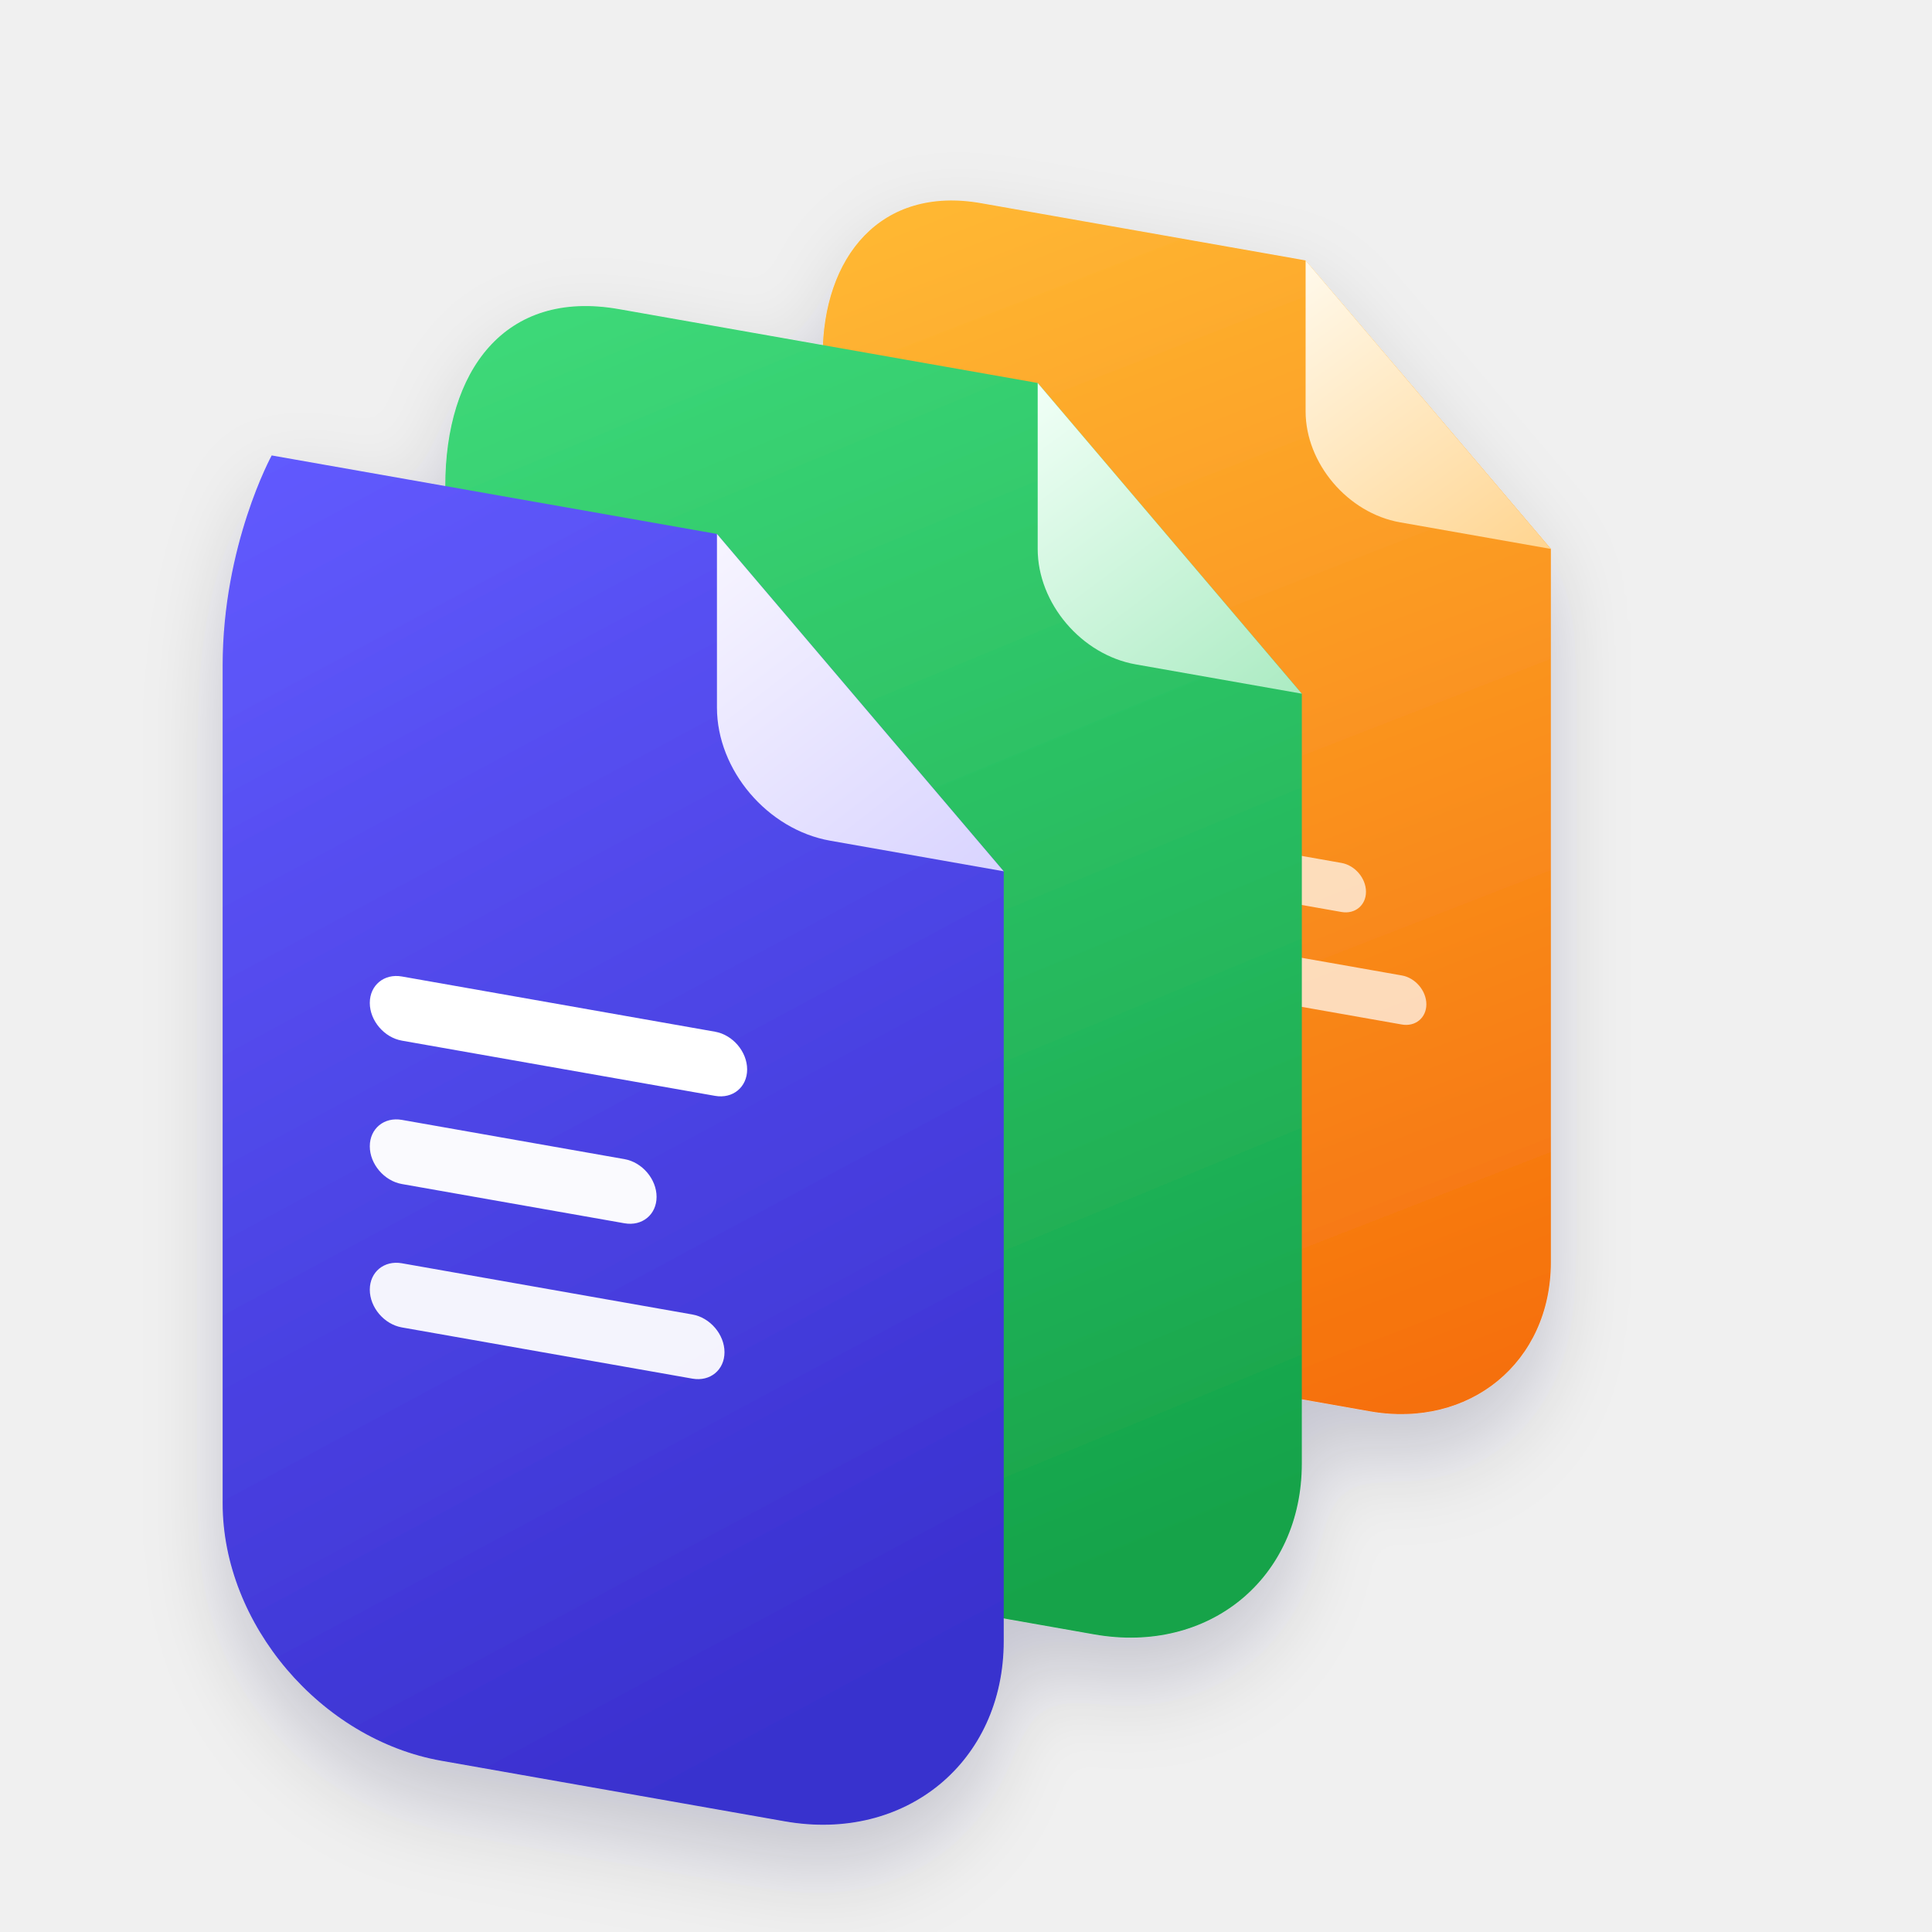
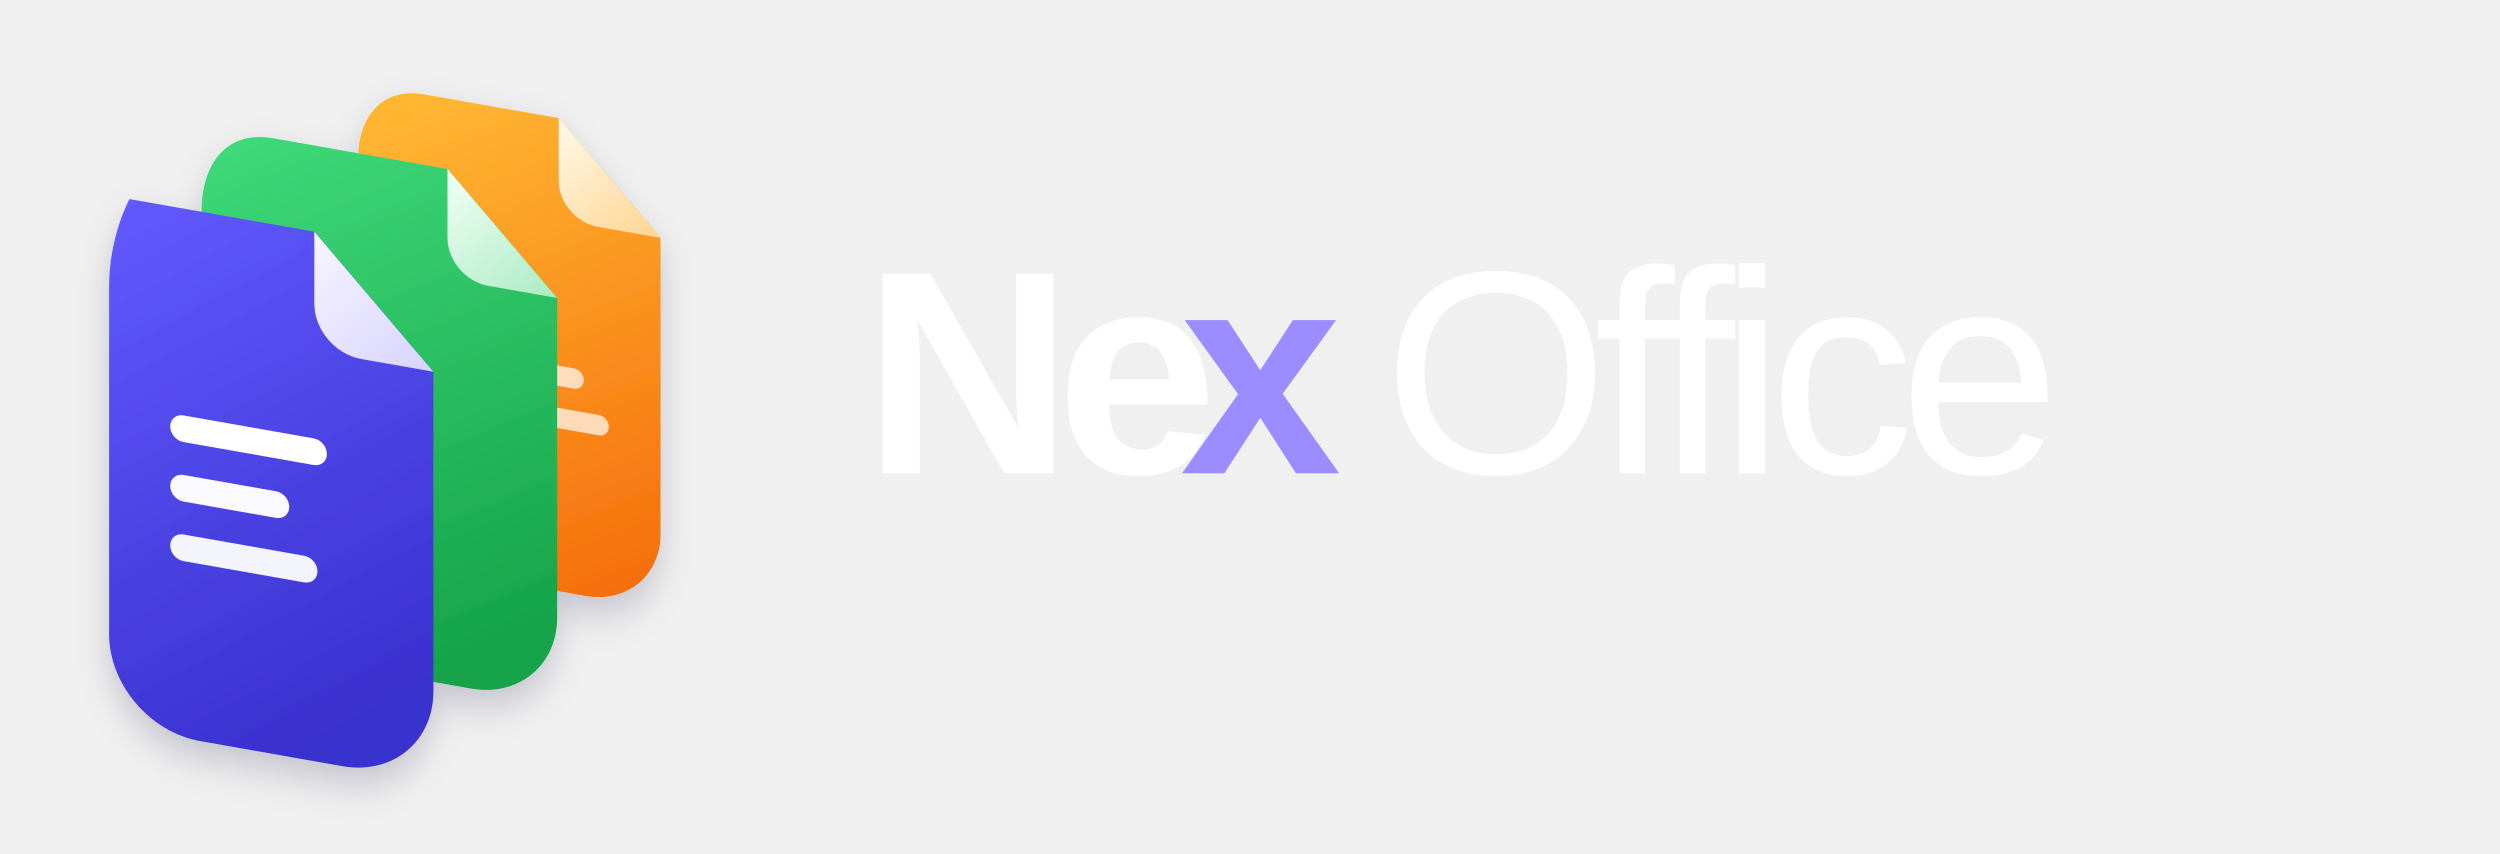
- <svg xmlns="http://www.w3.org/2000/svg" viewBox="0 0 512 512" width="512" height="512" role="img" aria-labelledby="title desc">
-   <defs>
-     <linearGradient id="suite-front" x1="55" y1="110" x2="255" y2="390" gradientUnits="userSpaceOnUse">
-       <stop stop-color="#625BFF" />
-       <stop offset="1" stop-color="#3930CE" />
-     </linearGradient>
-     <linearGradient id="suite-middle" x1="154" y1="55" x2="325" y2="345" gradientUnits="userSpaceOnUse">
-       <stop stop-color="#3DD878" />
-       <stop offset="1" stop-color="#16A34A" />
-     </linearGradient>
-     <linearGradient id="suite-back" x1="252" y1="10" x2="416" y2="300" gradientUnits="userSpaceOnUse">
-       <stop stop-color="#FFB733" />
-       <stop offset="1" stop-color="#F56C0A" />
-     </linearGradient>
-     <linearGradient id="suite-front-fold" x1="188" y1="110" x2="266" y2="192" gradientUnits="userSpaceOnUse">
-       <stop stop-color="#F7F5FF" />
-       <stop offset="1" stop-color="#D7D2FF" />
-     </linearGradient>
-     <linearGradient id="suite-middle-fold" x1="275" y1="55" x2="344" y2="130" gradientUnits="userSpaceOnUse">
-       <stop stop-color="#F0FFF6" />
-       <stop offset="1" stop-color="#A8EAC0" />
-     </linearGradient>
-     <linearGradient id="suite-back-fold" x1="345" y1="10" x2="412" y2="84" gradientUnits="userSpaceOnUse">
-       <stop stop-color="#FFF9EB" />
-       <stop offset="1" stop-color="#FFD187" />
-     </linearGradient>
-     <filter id="suite-shadow" x="-35%" y="-30%" width="190%" height="190%">
-       <feDropShadow dx="0" dy="11" stdDeviation="10" flood-color="#11153E" flood-opacity=".18" />
-     </filter>
-   </defs>
-   <g transform="skewY(10)" filter="url(#suite-shadow)">
-     <g>
-       <path fill="url(#suite-back)" d="M260 8h86l65 65v189c0 26.5-21.5 48-48 48H266c-26.5 0-48-21.5-48-48V56c0-26.5 15.5-48 42-48Z" />
-       <path fill="url(#suite-back-fold)" d="M346 8v40c0 13.8 11.2 25 25 25h40l-65-65Z" />
-       <g fill="#FFF" opacity=".70">
-         <rect x="323" y="166" width="39" height="13" rx="6.5" />
-         <rect x="323" y="193" width="55" height="13" rx="6.5" />
-       </g>
-     </g>
-     <g>
-       <path fill="url(#suite-middle)" d="M164 53h111l70 70v204c0 30.4-24.6 55-55 55H173c-30.4 0-55-24.6-55-55V108c0-30.4 15.6-55 46-55Z" />
-       <path fill="url(#suite-middle-fold)" d="M275 53v44c0 14.4 11.6 26 26 26h44l-70-70Z" />
-     </g>
-     <g>
-       <path fill="url(#suite-front)" d="M72 108h118l76 76v204c0 32-26 58-58 58H117c-32 0-58-26-58-58V166c0-32 13-58 13-58Z" />
-       <path fill="url(#suite-front-fold)" d="M190 108v46c0 16.6 13.4 30 30 30h46l-76-76Z" />
-       <g fill="#FFF">
-         <rect x="98" y="240" width="100" height="17" rx="8.5" />
-         <rect x="98" y="278" width="76" height="17" rx="8.5" opacity=".97" />
-         <rect x="98" y="316" width="94" height="17" rx="8.5" opacity=".94" />
+ <svg xmlns="http://www.w3.org/2000/svg" viewBox="0 0 1500 512" width="1500" height="512" role="img" aria-labelledby="title desc">
+   <g transform="translate(10 6) scale(.94)">
+     <g transform="translate(0 0) scale(1)">
+       <defs>
+         <linearGradient id="suite-front" x1="55" y1="110" x2="255" y2="390" gradientUnits="userSpaceOnUse">
+           <stop stop-color="#625BFF" />
+           <stop offset="1" stop-color="#3930CE" />
+         </linearGradient>
+         <linearGradient id="suite-middle" x1="154" y1="55" x2="325" y2="345" gradientUnits="userSpaceOnUse">
+           <stop stop-color="#3DD878" />
+           <stop offset="1" stop-color="#16A34A" />
+         </linearGradient>
+         <linearGradient id="suite-back" x1="252" y1="10" x2="416" y2="300" gradientUnits="userSpaceOnUse">
+           <stop stop-color="#FFB733" />
+           <stop offset="1" stop-color="#F56C0A" />
+         </linearGradient>
+         <linearGradient id="suite-front-fold" x1="188" y1="110" x2="266" y2="192" gradientUnits="userSpaceOnUse">
+           <stop stop-color="#F7F5FF" />
+           <stop offset="1" stop-color="#D7D2FF" />
+         </linearGradient>
+         <linearGradient id="suite-middle-fold" x1="275" y1="55" x2="344" y2="130" gradientUnits="userSpaceOnUse">
+           <stop stop-color="#F0FFF6" />
+           <stop offset="1" stop-color="#A8EAC0" />
+         </linearGradient>
+         <linearGradient id="suite-back-fold" x1="345" y1="10" x2="412" y2="84" gradientUnits="userSpaceOnUse">
+           <stop stop-color="#FFF9EB" />
+           <stop offset="1" stop-color="#FFD187" />
+         </linearGradient>
+         <filter id="suite-shadow" x="-35%" y="-30%" width="190%" height="190%">
+           <feDropShadow dx="0" dy="11" stdDeviation="10" flood-color="#11153E" flood-opacity=".18" />
+         </filter>
+       </defs>
+       <g transform="skewY(10)" filter="url(#suite-shadow)">
+         <g>
+           <path fill="url(#suite-back)" d="M260 8h86l65 65v189c0 26.5-21.5 48-48 48H266c-26.5 0-48-21.5-48-48V56c0-26.5 15.5-48 42-48Z" />
+           <path fill="url(#suite-back-fold)" d="M346 8v40c0 13.8 11.2 25 25 25h40l-65-65Z" />
+           <g fill="#FFF" opacity=".70">
+             <rect x="323" y="166" width="39" height="13" rx="6.5" />
+             <rect x="323" y="193" width="55" height="13" rx="6.5" />
+           </g>
+         </g>
+         <g>
+           <path fill="url(#suite-middle)" d="M164 53h111l70 70v204c0 30.4-24.6 55-55 55H173c-30.4 0-55-24.6-55-55V108c0-30.4 15.6-55 46-55Z" />
+           <path fill="url(#suite-middle-fold)" d="M275 53v44c0 14.4 11.6 26 26 26h44l-70-70Z" />
+         </g>
+         <g>
+           <path fill="url(#suite-front)" d="M72 108h118l76 76v204c0 32-26 58-58 58H117c-32 0-58-26-58-58V166c0-32 13-58 13-58Z" />
+           <path fill="url(#suite-front-fold)" d="M190 108v46c0 16.6 13.4 30 30 30h46l-76-76Z" />
+           <g fill="#FFF">
+             <rect x="98" y="240" width="100" height="17" rx="8.5" />
+             <rect x="98" y="278" width="76" height="17" rx="8.5" opacity=".97" />
+             <rect x="98" y="316" width="94" height="17" rx="8.5" opacity=".94" />
+           </g>
+         </g>
      </g>
    </g>
  </g>
+   <text x="518" y="284" fill="#FFFFFF" font-family="Arial, sans-serif" font-size="174" font-weight="700" letter-spacing="-10">Ne</text>
+   <text x="708" y="284" fill="#9B8CFF" font-family="Arial, sans-serif" font-size="174" font-weight="700" letter-spacing="-10">x</text>
+   <text x="830" y="284" fill="#FFFFFF" font-family="Arial, sans-serif" font-size="174" font-weight="400" letter-spacing="-9">Office</text>
</svg>
